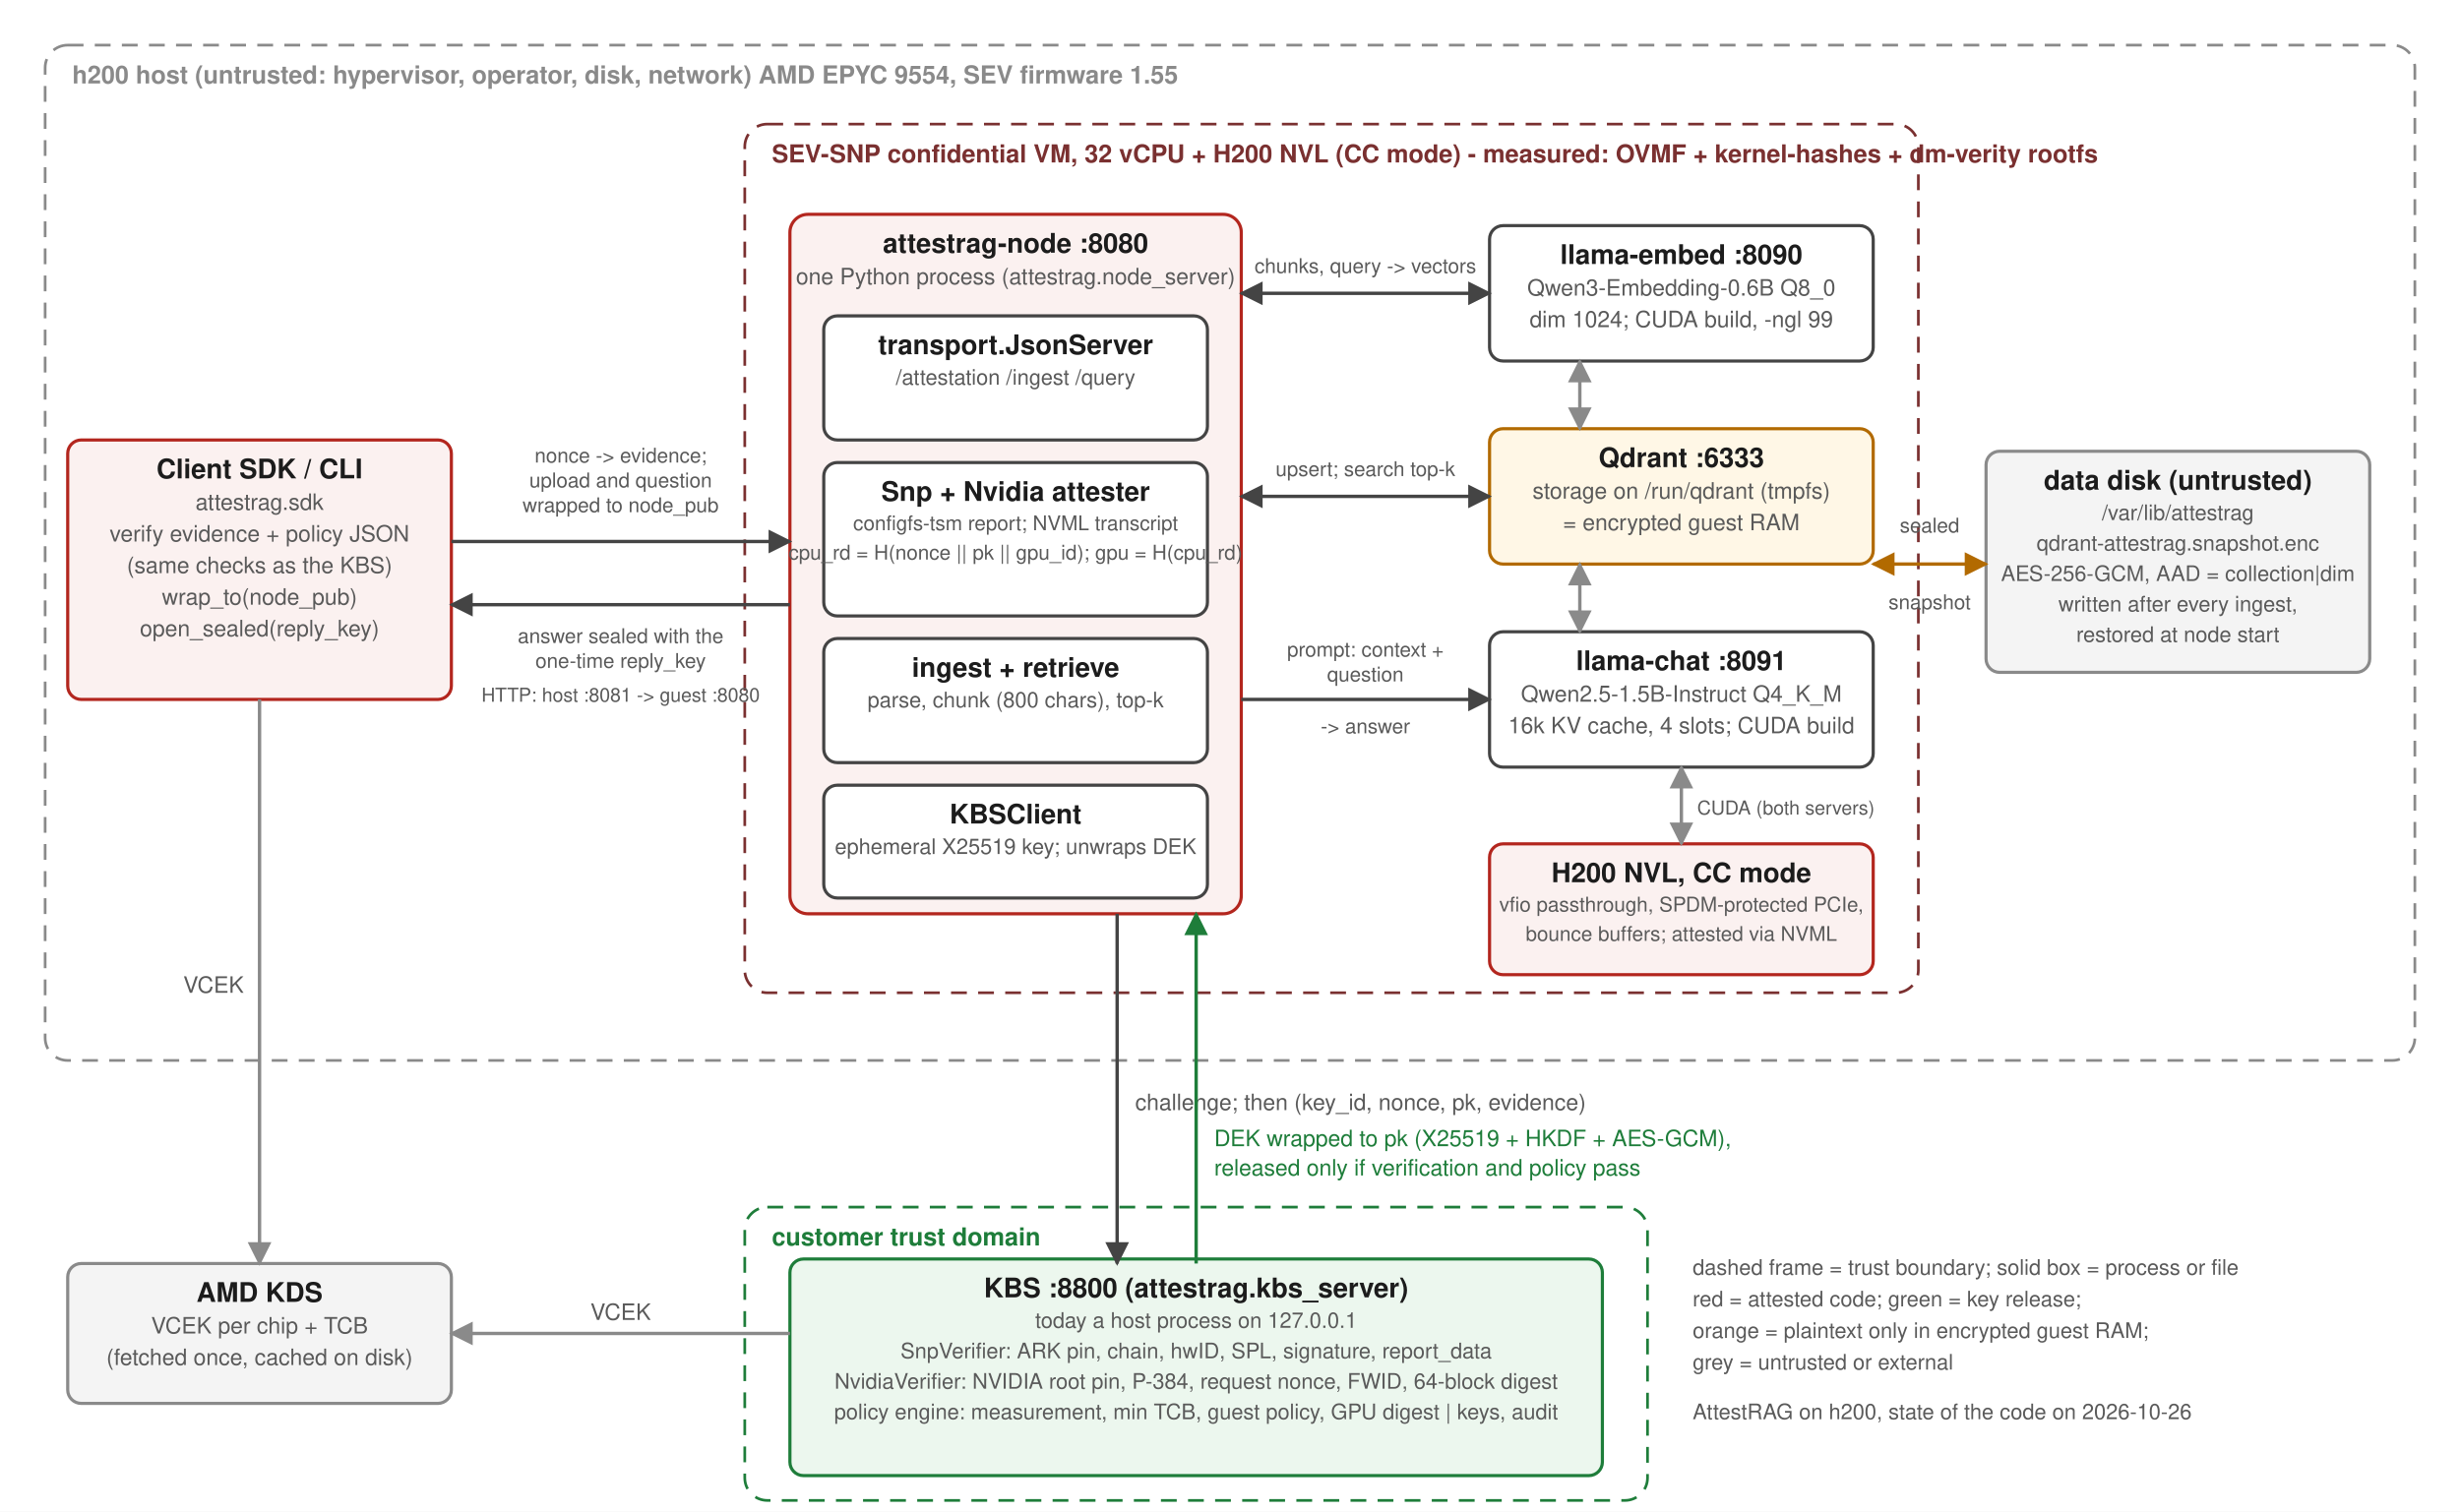
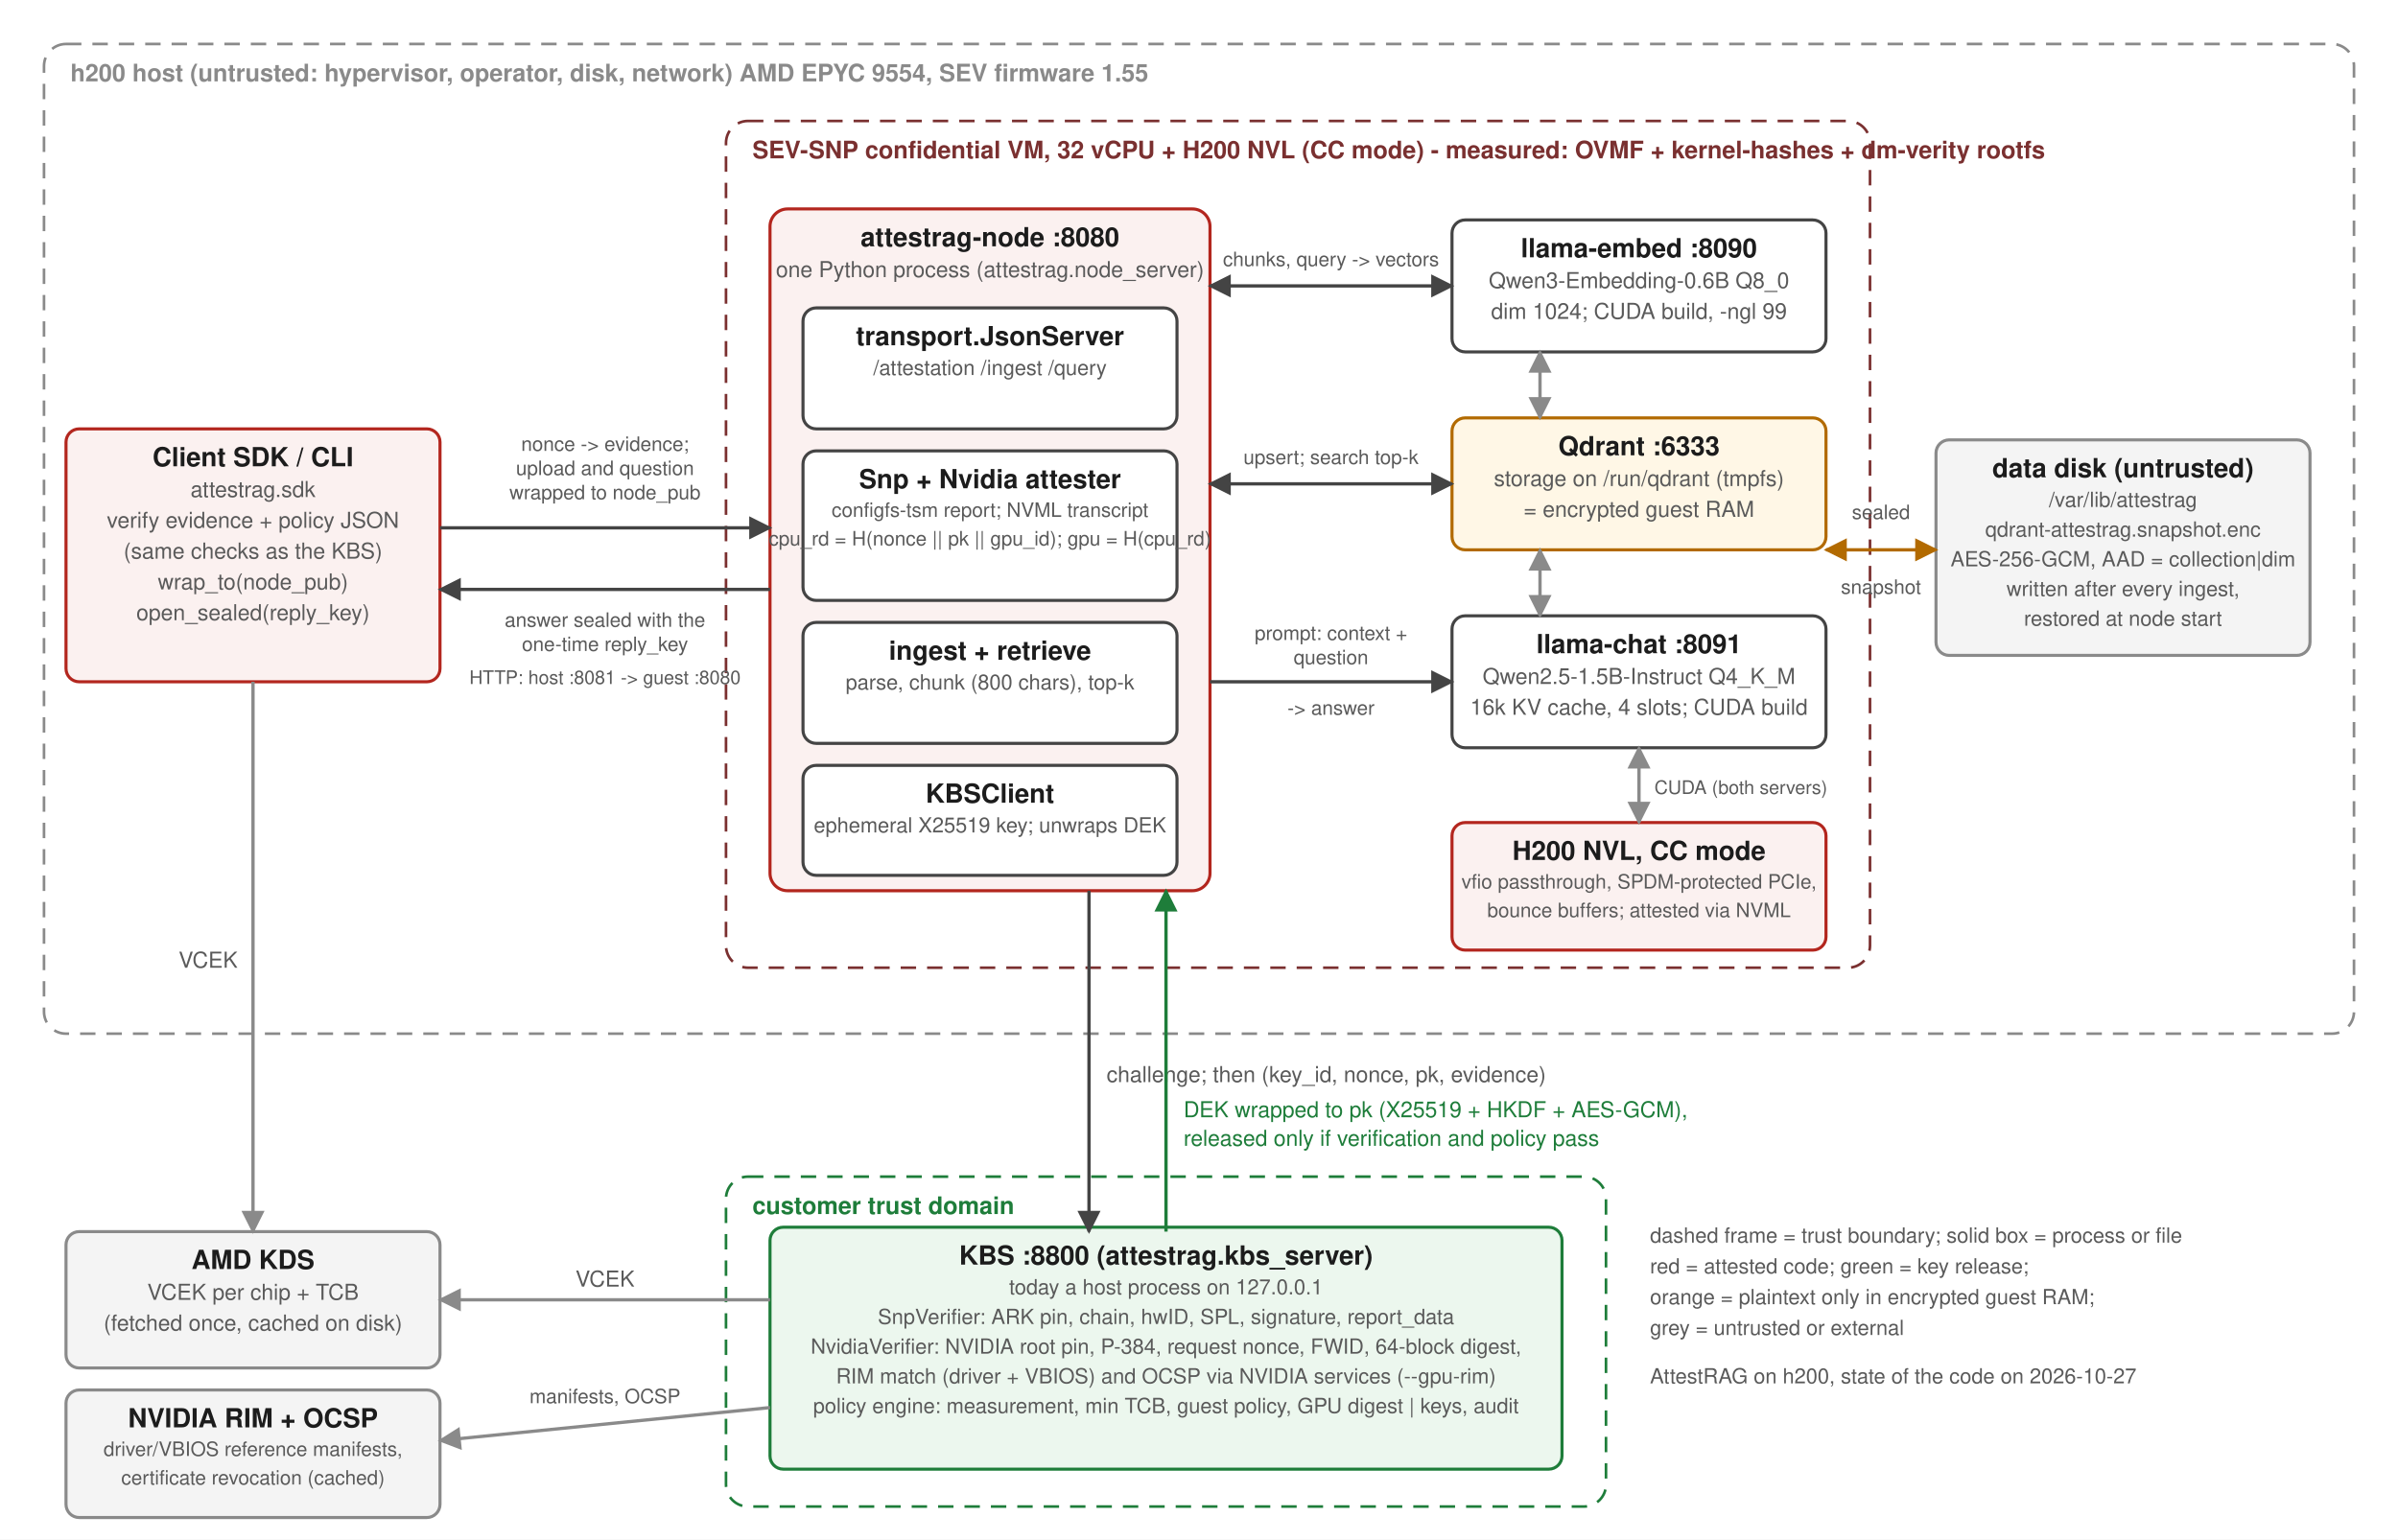
- <svg xmlns="http://www.w3.org/2000/svg" viewBox="0 0 1090 670" width="1090" height="670" font-family="Helvetica, Arial, 'Liberation Sans', sans-serif">
-   <rect width="1090" height="670" fill="#ffffff" />
+ <svg xmlns="http://www.w3.org/2000/svg" viewBox="0 0 1090 700" width="1090" height="700" font-family="Helvetica, Arial, 'Liberation Sans', sans-serif">
+   <rect width="1090" height="700" fill="#ffffff" />
  <defs>
    <marker id="ae-default" viewBox="0 0 10 10" refX="9" refY="5" markerWidth="7" markerHeight="7" orient="auto">
      <path d="M0,0 L10,5 L0,10 z" fill="#444444" />
    </marker>
    <marker id="as-default" viewBox="0 0 10 10" refX="1" refY="5" markerWidth="7" markerHeight="7" orient="auto">
      <path d="M10,0 L0,5 L10,10 z" fill="#444444" />
    </marker>
    <marker id="ae-primary" viewBox="0 0 10 10" refX="9" refY="5" markerWidth="7" markerHeight="7" orient="auto">
      <path d="M0,0 L10,5 L0,10 z" fill="#b3261e" />
    </marker>
    <marker id="as-primary" viewBox="0 0 10 10" refX="1" refY="5" markerWidth="7" markerHeight="7" orient="auto">
      <path d="M10,0 L0,5 L10,10 z" fill="#b3261e" />
    </marker>
    <marker id="ae-accent" viewBox="0 0 10 10" refX="9" refY="5" markerWidth="7" markerHeight="7" orient="auto">
      <path d="M0,0 L10,5 L0,10 z" fill="#b26a00" />
    </marker>
    <marker id="as-accent" viewBox="0 0 10 10" refX="1" refY="5" markerWidth="7" markerHeight="7" orient="auto">
      <path d="M10,0 L0,5 L10,10 z" fill="#b26a00" />
    </marker>
    <marker id="ae-ok" viewBox="0 0 10 10" refX="9" refY="5" markerWidth="7" markerHeight="7" orient="auto">
      <path d="M0,0 L10,5 L0,10 z" fill="#1e7d3a" />
    </marker>
    <marker id="as-ok" viewBox="0 0 10 10" refX="1" refY="5" markerWidth="7" markerHeight="7" orient="auto">
      <path d="M10,0 L0,5 L10,10 z" fill="#1e7d3a" />
    </marker>
    <marker id="ae-muted" viewBox="0 0 10 10" refX="9" refY="5" markerWidth="7" markerHeight="7" orient="auto">
      <path d="M0,0 L10,5 L0,10 z" fill="#8a8a8a" />
    </marker>
    <marker id="as-muted" viewBox="0 0 10 10" refX="1" refY="5" markerWidth="7" markerHeight="7" orient="auto">
      <path d="M10,0 L0,5 L10,10 z" fill="#8a8a8a" />
    </marker>
  </defs>
  <rect x="20" y="20" width="1050" height="450" rx="10" fill="none" stroke="#8a8a8a" stroke-width="1.2" stroke-dasharray="7 5" />
  <text x="32" y="37" font-size="11" font-weight="bold" text-anchor="start" fill="#8a8a8a" font-family="Helvetica, Arial, 'Liberation Sans', sans-serif">h200 host (untrusted: hypervisor, operator, disk, network)   AMD EPYC 9554, SEV firmware 1.55</text>
  <rect x="330" y="55" width="520" height="385" rx="10" fill="none" stroke="#7a3030" stroke-width="1.2" stroke-dasharray="7 5" />
  <text x="342" y="72" font-size="11" font-weight="bold" text-anchor="start" fill="#7a3030" font-family="Helvetica, Arial, 'Liberation Sans', sans-serif">SEV-SNP confidential VM, 32 vCPU + H200 NVL (CC mode) - measured: OVMF + kernel-hashes + dm-verity rootfs</text>
-   <rect x="330" y="535" width="400" height="130" rx="10" fill="none" stroke="#1e7d3a" stroke-width="1.2" stroke-dasharray="7 5" />
+   <rect x="330" y="535" width="400" height="150" rx="10" fill="none" stroke="#1e7d3a" stroke-width="1.2" stroke-dasharray="7 5" />
  <text x="342" y="552" font-size="11" font-weight="bold" text-anchor="start" fill="#1e7d3a" font-family="Helvetica, Arial, 'Liberation Sans', sans-serif">customer trust domain</text>
  <rect x="30" y="195" width="170" height="115" rx="6" fill="#fbf1f0" stroke="#b3261e" stroke-width="1.4" />
  <text x="115.0" y="212" font-size="12" font-weight="bold" text-anchor="middle" fill="#1c1c1c" font-family="Helvetica, Arial, 'Liberation Sans', sans-serif">Client SDK / CLI</text>
  <text x="115.0" y="226" font-size="10" font-weight="normal" text-anchor="middle" fill="#5a5a5a" font-family="Helvetica, Arial, 'Liberation Sans', sans-serif">attestrag.sdk</text>
  <text x="115.0" y="240" font-size="10" font-weight="normal" text-anchor="middle" fill="#5a5a5a" font-family="Helvetica, Arial, 'Liberation Sans', sans-serif">verify evidence + policy JSON</text>
  <text x="115.0" y="254" font-size="10" font-weight="normal" text-anchor="middle" fill="#5a5a5a" font-family="Helvetica, Arial, 'Liberation Sans', sans-serif">(same checks as the KBS)</text>
  <text x="115.0" y="268" font-size="10" font-weight="normal" text-anchor="middle" fill="#5a5a5a" font-family="Helvetica, Arial, 'Liberation Sans', sans-serif">wrap_to(node_pub)</text>
  <text x="115.0" y="282" font-size="10" font-weight="normal" text-anchor="middle" fill="#5a5a5a" font-family="Helvetica, Arial, 'Liberation Sans', sans-serif">open_sealed(reply_key)</text>
  <rect x="350" y="95" width="200" height="310" rx="8" fill="#fbf1f0" stroke="#b3261e" stroke-width="1.4" />
  <text x="450.0" y="112" font-size="12" font-weight="bold" text-anchor="middle" fill="#1c1c1c" font-family="Helvetica, Arial, 'Liberation Sans', sans-serif">attestrag-node :8080</text>
  <text x="450.0" y="126" font-size="10" font-weight="normal" text-anchor="middle" fill="#5a5a5a" font-family="Helvetica, Arial, 'Liberation Sans', sans-serif">one Python process (attestrag.node_server)</text>
  <rect x="365" y="140" width="170" height="55" rx="6" fill="#ffffff" stroke="#444444" stroke-width="1.4" />
  <text x="450.0" y="157" font-size="12" font-weight="bold" text-anchor="middle" fill="#1c1c1c" font-family="Helvetica, Arial, 'Liberation Sans', sans-serif">transport.JsonServer</text>
  <text x="450.0" y="170.5" font-size="9.5" font-weight="normal" text-anchor="middle" fill="#5a5a5a" font-family="Helvetica, Arial, 'Liberation Sans', sans-serif">/attestation  /ingest  /query</text>
  <rect x="365" y="205" width="170" height="68" rx="6" fill="#ffffff" stroke="#444444" stroke-width="1.4" />
  <text x="450.0" y="222" font-size="12" font-weight="bold" text-anchor="middle" fill="#1c1c1c" font-family="Helvetica, Arial, 'Liberation Sans', sans-serif">Snp + Nvidia attester</text>
  <text x="450.0" y="235" font-size="9" font-weight="normal" text-anchor="middle" fill="#5a5a5a" font-family="Helvetica, Arial, 'Liberation Sans', sans-serif">configfs-tsm report; NVML transcript</text>
  <text x="450.0" y="248" font-size="9" font-weight="normal" text-anchor="middle" fill="#5a5a5a" font-family="Helvetica, Arial, 'Liberation Sans', sans-serif">cpu_rd = H(nonce || pk || gpu_id); gpu = H(cpu_rd)</text>
  <rect x="365" y="283" width="170" height="55" rx="6" fill="#ffffff" stroke="#444444" stroke-width="1.4" />
  <text x="450.0" y="300" font-size="12" font-weight="bold" text-anchor="middle" fill="#1c1c1c" font-family="Helvetica, Arial, 'Liberation Sans', sans-serif">ingest + retrieve</text>
  <text x="450.0" y="313.5" font-size="9.5" font-weight="normal" text-anchor="middle" fill="#5a5a5a" font-family="Helvetica, Arial, 'Liberation Sans', sans-serif">parse, chunk (800 chars), top-k</text>
  <rect x="365" y="348" width="170" height="50" rx="6" fill="#ffffff" stroke="#444444" stroke-width="1.4" />
  <text x="450.0" y="365" font-size="12" font-weight="bold" text-anchor="middle" fill="#1c1c1c" font-family="Helvetica, Arial, 'Liberation Sans', sans-serif">KBSClient</text>
  <text x="450.0" y="378.5" font-size="9.5" font-weight="normal" text-anchor="middle" fill="#5a5a5a" font-family="Helvetica, Arial, 'Liberation Sans', sans-serif">ephemeral X25519 key; unwraps DEK</text>
  <rect x="660" y="100" width="170" height="60" rx="6" fill="#ffffff" stroke="#444444" stroke-width="1.4" />
  <text x="745.0" y="117" font-size="12" font-weight="bold" text-anchor="middle" fill="#1c1c1c" font-family="Helvetica, Arial, 'Liberation Sans', sans-serif">llama-embed :8090</text>
  <text x="745.0" y="131" font-size="10" font-weight="normal" text-anchor="middle" fill="#5a5a5a" font-family="Helvetica, Arial, 'Liberation Sans', sans-serif">Qwen3-Embedding-0.6B Q8_0</text>
  <text x="745.0" y="145" font-size="10" font-weight="normal" text-anchor="middle" fill="#5a5a5a" font-family="Helvetica, Arial, 'Liberation Sans', sans-serif">dim 1024; CUDA build, -ngl 99</text>
  <rect x="660" y="190" width="170" height="60" rx="6" fill="#fff7e6" stroke="#b26a00" stroke-width="1.4" />
  <text x="745.0" y="207" font-size="12" font-weight="bold" text-anchor="middle" fill="#1c1c1c" font-family="Helvetica, Arial, 'Liberation Sans', sans-serif">Qdrant :6333</text>
  <text x="745.0" y="221" font-size="10" font-weight="normal" text-anchor="middle" fill="#5a5a5a" font-family="Helvetica, Arial, 'Liberation Sans', sans-serif">storage on /run/qdrant (tmpfs)</text>
  <text x="745.0" y="235" font-size="10" font-weight="normal" text-anchor="middle" fill="#5a5a5a" font-family="Helvetica, Arial, 'Liberation Sans', sans-serif">= encrypted guest RAM</text>
  <rect x="660" y="280" width="170" height="60" rx="6" fill="#ffffff" stroke="#444444" stroke-width="1.4" />
  <text x="745.0" y="297" font-size="12" font-weight="bold" text-anchor="middle" fill="#1c1c1c" font-family="Helvetica, Arial, 'Liberation Sans', sans-serif">llama-chat :8091</text>
  <text x="745.0" y="311" font-size="10" font-weight="normal" text-anchor="middle" fill="#5a5a5a" font-family="Helvetica, Arial, 'Liberation Sans', sans-serif">Qwen2.5-1.5B-Instruct Q4_K_M</text>
  <text x="745.0" y="325" font-size="10" font-weight="normal" text-anchor="middle" fill="#5a5a5a" font-family="Helvetica, Arial, 'Liberation Sans', sans-serif">16k KV cache, 4 slots; CUDA build</text>
  <rect x="660" y="374" width="170" height="58" rx="6" fill="#fbf1f0" stroke="#b3261e" stroke-width="1.4" />
  <text x="745.0" y="391" font-size="12" font-weight="bold" text-anchor="middle" fill="#1c1c1c" font-family="Helvetica, Arial, 'Liberation Sans', sans-serif">H200 NVL, CC mode</text>
  <text x="745.0" y="404" font-size="9" font-weight="normal" text-anchor="middle" fill="#5a5a5a" font-family="Helvetica, Arial, 'Liberation Sans', sans-serif">vfio passthrough, SPDM-protected PCIe,</text>
  <text x="745.0" y="417" font-size="9" font-weight="normal" text-anchor="middle" fill="#5a5a5a" font-family="Helvetica, Arial, 'Liberation Sans', sans-serif">bounce buffers; attested via NVML</text>
  <path d="M 745,340 L 745,374" fill="none" stroke="#8a8a8a" stroke-width="1.5" marker-end="url(#ae-muted)" marker-start="url(#as-muted)" />
  <text x="752" y="361" font-size="8.5" font-weight="normal" text-anchor="start" fill="#5a5a5a" font-family="Helvetica, Arial, 'Liberation Sans', sans-serif">CUDA (both servers)</text>
  <path d="M 700,160 L 700,190" fill="none" stroke="#8a8a8a" stroke-width="1.5" marker-end="url(#ae-muted)" marker-start="url(#as-muted)" />
  <path d="M 700,250 L 700,280" fill="none" stroke="#8a8a8a" stroke-width="1.5" marker-end="url(#ae-muted)" marker-start="url(#as-muted)" />
  <rect x="880" y="200" width="170" height="98" rx="6" fill="#f4f4f4" stroke="#8a8a8a" stroke-width="1.4" />
  <text x="965.0" y="217" font-size="12" font-weight="bold" text-anchor="middle" fill="#1c1c1c" font-family="Helvetica, Arial, 'Liberation Sans', sans-serif">data disk (untrusted)</text>
  <text x="965.0" y="230.5" font-size="9.5" font-weight="normal" text-anchor="middle" fill="#5a5a5a" font-family="Helvetica, Arial, 'Liberation Sans', sans-serif">/var/lib/attestrag</text>
  <text x="965.0" y="244.0" font-size="9.5" font-weight="normal" text-anchor="middle" fill="#5a5a5a" font-family="Helvetica, Arial, 'Liberation Sans', sans-serif">qdrant-attestrag.snapshot.enc</text>
  <text x="965.0" y="257.5" font-size="9.5" font-weight="normal" text-anchor="middle" fill="#5a5a5a" font-family="Helvetica, Arial, 'Liberation Sans', sans-serif">AES-256-GCM, AAD = collection|dim</text>
  <text x="965.0" y="271.0" font-size="9.5" font-weight="normal" text-anchor="middle" fill="#5a5a5a" font-family="Helvetica, Arial, 'Liberation Sans', sans-serif">written after every ingest,</text>
  <text x="965.0" y="284.5" font-size="9.5" font-weight="normal" text-anchor="middle" fill="#5a5a5a" font-family="Helvetica, Arial, 'Liberation Sans', sans-serif">restored at node start</text>
-   <rect x="350" y="558" width="360" height="96" rx="6" fill="#ecf7ee" stroke="#1e7d3a" stroke-width="1.4" />
+   <rect x="350" y="558" width="360" height="110" rx="6" fill="#ecf7ee" stroke="#1e7d3a" stroke-width="1.4" />
  <text x="530.0" y="575" font-size="12" font-weight="bold" text-anchor="middle" fill="#1c1c1c" font-family="Helvetica, Arial, 'Liberation Sans', sans-serif">KBS :8800  (attestrag.kbs_server)</text>
  <text x="530.0" y="588.5" font-size="9.5" font-weight="normal" text-anchor="middle" fill="#5a5a5a" font-family="Helvetica, Arial, 'Liberation Sans', sans-serif">today a host process on 127.0.0.1</text>
  <text x="530.0" y="602.0" font-size="9.5" font-weight="normal" text-anchor="middle" fill="#5a5a5a" font-family="Helvetica, Arial, 'Liberation Sans', sans-serif">SnpVerifier: ARK pin, chain, hwID, SPL, signature, report_data</text>
-   <text x="530.0" y="615.5" font-size="9.5" font-weight="normal" text-anchor="middle" fill="#5a5a5a" font-family="Helvetica, Arial, 'Liberation Sans', sans-serif">NvidiaVerifier: NVIDIA root pin, P-384, request nonce, FWID, 64-block digest</text>
-   <text x="530.0" y="629.0" font-size="9.5" font-weight="normal" text-anchor="middle" fill="#5a5a5a" font-family="Helvetica, Arial, 'Liberation Sans', sans-serif">policy engine: measurement, min TCB, guest policy, GPU digest  |  keys, audit</text>
+   <text x="530.0" y="615.5" font-size="9.5" font-weight="normal" text-anchor="middle" fill="#5a5a5a" font-family="Helvetica, Arial, 'Liberation Sans', sans-serif">NvidiaVerifier: NVIDIA root pin, P-384, request nonce, FWID, 64-block digest,</text>
+   <text x="530.0" y="629.0" font-size="9.5" font-weight="normal" text-anchor="middle" fill="#5a5a5a" font-family="Helvetica, Arial, 'Liberation Sans', sans-serif">RIM match (driver + VBIOS) and OCSP via NVIDIA services (--gpu-rim)</text>
+   <text x="530.0" y="642.5" font-size="9.5" font-weight="normal" text-anchor="middle" fill="#5a5a5a" font-family="Helvetica, Arial, 'Liberation Sans', sans-serif">policy engine: measurement, min TCB, guest policy, GPU digest  |  keys, audit</text>
  <rect x="30" y="560" width="170" height="62" rx="6" fill="#f4f4f4" stroke="#8a8a8a" stroke-width="1.4" />
  <text x="115.0" y="577" font-size="12" font-weight="bold" text-anchor="middle" fill="#1c1c1c" font-family="Helvetica, Arial, 'Liberation Sans', sans-serif">AMD KDS</text>
  <text x="115.0" y="591" font-size="10" font-weight="normal" text-anchor="middle" fill="#5a5a5a" font-family="Helvetica, Arial, 'Liberation Sans', sans-serif">VCEK per chip + TCB</text>
  <text x="115.0" y="605" font-size="10" font-weight="normal" text-anchor="middle" fill="#5a5a5a" font-family="Helvetica, Arial, 'Liberation Sans', sans-serif">(fetched once, cached on disk)</text>
+   <rect x="30" y="632" width="170" height="58" rx="6" fill="#f4f4f4" stroke="#8a8a8a" stroke-width="1.4" />
+   <text x="115.0" y="649" font-size="12" font-weight="bold" text-anchor="middle" fill="#1c1c1c" font-family="Helvetica, Arial, 'Liberation Sans', sans-serif">NVIDIA RIM + OCSP</text>
+   <text x="115.0" y="662" font-size="9" font-weight="normal" text-anchor="middle" fill="#5a5a5a" font-family="Helvetica, Arial, 'Liberation Sans', sans-serif">driver/VBIOS reference manifests,</text>
+   <text x="115.0" y="675" font-size="9" font-weight="normal" text-anchor="middle" fill="#5a5a5a" font-family="Helvetica, Arial, 'Liberation Sans', sans-serif">certificate revocation (cached)</text>
  <path d="M 200,240 L 350,240" fill="none" stroke="#444444" stroke-width="1.5" marker-end="url(#ae-default)" />
  <text x="275" y="205" font-size="9" font-weight="normal" text-anchor="middle" fill="#5a5a5a" font-family="Helvetica, Arial, 'Liberation Sans', sans-serif">nonce -&gt; evidence;</text>
  <text x="275" y="216" font-size="9" font-weight="normal" text-anchor="middle" fill="#5a5a5a" font-family="Helvetica, Arial, 'Liberation Sans', sans-serif">upload and question</text>
  <text x="275" y="227" font-size="9" font-weight="normal" text-anchor="middle" fill="#5a5a5a" font-family="Helvetica, Arial, 'Liberation Sans', sans-serif">wrapped to node_pub</text>
  <path d="M 350,268 L 200,268" fill="none" stroke="#444444" stroke-width="1.5" marker-end="url(#ae-default)" />
  <text x="275" y="285" font-size="9" font-weight="normal" text-anchor="middle" fill="#5a5a5a" font-family="Helvetica, Arial, 'Liberation Sans', sans-serif">answer sealed with the</text>
  <text x="275" y="296" font-size="9" font-weight="normal" text-anchor="middle" fill="#5a5a5a" font-family="Helvetica, Arial, 'Liberation Sans', sans-serif">one-time reply_key</text>
  <text x="275" y="311" font-size="8.5" font-weight="normal" text-anchor="middle" fill="#5a5a5a" font-family="Helvetica, Arial, 'Liberation Sans', sans-serif">HTTP: host :8081 -&gt; guest :8080</text>
  <path d="M 550,130 L 660,130" fill="none" stroke="#444444" stroke-width="1.5" marker-end="url(#ae-default)" marker-start="url(#as-default)" />
  <text x="605" y="121" font-size="9" font-weight="normal" text-anchor="middle" fill="#5a5a5a" font-family="Helvetica, Arial, 'Liberation Sans', sans-serif">chunks, query -&gt; vectors</text>
  <path d="M 550,220 L 660,220" fill="none" stroke="#444444" stroke-width="1.5" marker-end="url(#ae-default)" marker-start="url(#as-default)" />
  <text x="605" y="211" font-size="9" font-weight="normal" text-anchor="middle" fill="#5a5a5a" font-family="Helvetica, Arial, 'Liberation Sans', sans-serif">upsert; search top-k</text>
  <path d="M 550,310 L 660,310" fill="none" stroke="#444444" stroke-width="1.5" marker-end="url(#ae-default)" />
  <text x="605" y="291" font-size="9" font-weight="normal" text-anchor="middle" fill="#5a5a5a" font-family="Helvetica, Arial, 'Liberation Sans', sans-serif">prompt: context +</text>
  <text x="605" y="302" font-size="9" font-weight="normal" text-anchor="middle" fill="#5a5a5a" font-family="Helvetica, Arial, 'Liberation Sans', sans-serif">question</text>
  <text x="605" y="325" font-size="9" font-weight="normal" text-anchor="middle" fill="#5a5a5a" font-family="Helvetica, Arial, 'Liberation Sans', sans-serif">-&gt; answer</text>
  <path d="M 830,250 L 880,250" fill="none" stroke="#b26a00" stroke-width="1.5" marker-end="url(#ae-accent)" marker-start="url(#as-accent)" />
  <text x="855" y="236" font-size="9" font-weight="normal" text-anchor="middle" fill="#5a5a5a" font-family="Helvetica, Arial, 'Liberation Sans', sans-serif">sealed</text>
  <text x="855" y="270" font-size="9" font-weight="normal" text-anchor="middle" fill="#5a5a5a" font-family="Helvetica, Arial, 'Liberation Sans', sans-serif">snapshot</text>
  <path d="M 495,405 L 495,560" fill="none" stroke="#444444" stroke-width="1.5" marker-end="url(#ae-default)" />
  <text x="503" y="492" font-size="10" font-weight="normal" text-anchor="start" fill="#5a5a5a" font-family="Helvetica, Arial, 'Liberation Sans', sans-serif">challenge; then (key_id, nonce, pk, evidence)</text>
  <path d="M 530,560 L 530,405" fill="none" stroke="#1e7d3a" stroke-width="1.5" marker-end="url(#ae-ok)" />
  <text x="538" y="508" font-size="10" font-weight="normal" text-anchor="start" fill="#1e7d3a" font-family="Helvetica, Arial, 'Liberation Sans', sans-serif">DEK wrapped to pk (X25519 + HKDF + AES-GCM),</text>
  <text x="538" y="521" font-size="10" font-weight="normal" text-anchor="start" fill="#1e7d3a" font-family="Helvetica, Arial, 'Liberation Sans', sans-serif">released only if verification and policy pass</text>
  <path d="M 115,310 L 115,560" fill="none" stroke="#8a8a8a" stroke-width="1.5" marker-end="url(#ae-muted)" />
  <text x="108" y="440" font-size="10" font-weight="normal" text-anchor="end" fill="#5a5a5a" font-family="Helvetica, Arial, 'Liberation Sans', sans-serif">VCEK</text>
  <path d="M 350,591 L 200,591" fill="none" stroke="#8a8a8a" stroke-width="1.5" marker-end="url(#ae-muted)" />
  <text x="275" y="585" font-size="10" font-weight="normal" text-anchor="middle" fill="#5a5a5a" font-family="Helvetica, Arial, 'Liberation Sans', sans-serif">VCEK</text>
+   <path d="M 350,640 L 200,655" fill="none" stroke="#8a8a8a" stroke-width="1.5" marker-end="url(#ae-muted)" />
+   <text x="275" y="638" font-size="9" font-weight="normal" text-anchor="middle" fill="#5a5a5a" font-family="Helvetica, Arial, 'Liberation Sans', sans-serif">manifests, OCSP</text>
  <text x="750" y="565" font-size="9.5" font-weight="normal" text-anchor="start" fill="#5a5a5a" font-family="Helvetica, Arial, 'Liberation Sans', sans-serif">dashed frame = trust boundary; solid box = process or file</text>
  <text x="750" y="579" font-size="9.5" font-weight="normal" text-anchor="start" fill="#5a5a5a" font-family="Helvetica, Arial, 'Liberation Sans', sans-serif">red = attested code;  green = key release;</text>
  <text x="750" y="593" font-size="9.5" font-weight="normal" text-anchor="start" fill="#5a5a5a" font-family="Helvetica, Arial, 'Liberation Sans', sans-serif">orange = plaintext only in encrypted guest RAM;</text>
  <text x="750" y="607" font-size="9.5" font-weight="normal" text-anchor="start" fill="#5a5a5a" font-family="Helvetica, Arial, 'Liberation Sans', sans-serif">grey = untrusted or external</text>
-   <text x="750" y="629" font-size="9.5" font-weight="normal" text-anchor="start" fill="#5a5a5a" font-family="Helvetica, Arial, 'Liberation Sans', sans-serif">AttestRAG on h200, state of the code on 2026-10-26</text>
+   <text x="750" y="629" font-size="9.5" font-weight="normal" text-anchor="start" fill="#5a5a5a" font-family="Helvetica, Arial, 'Liberation Sans', sans-serif">AttestRAG on h200, state of the code on 2026-10-27</text>
</svg>
